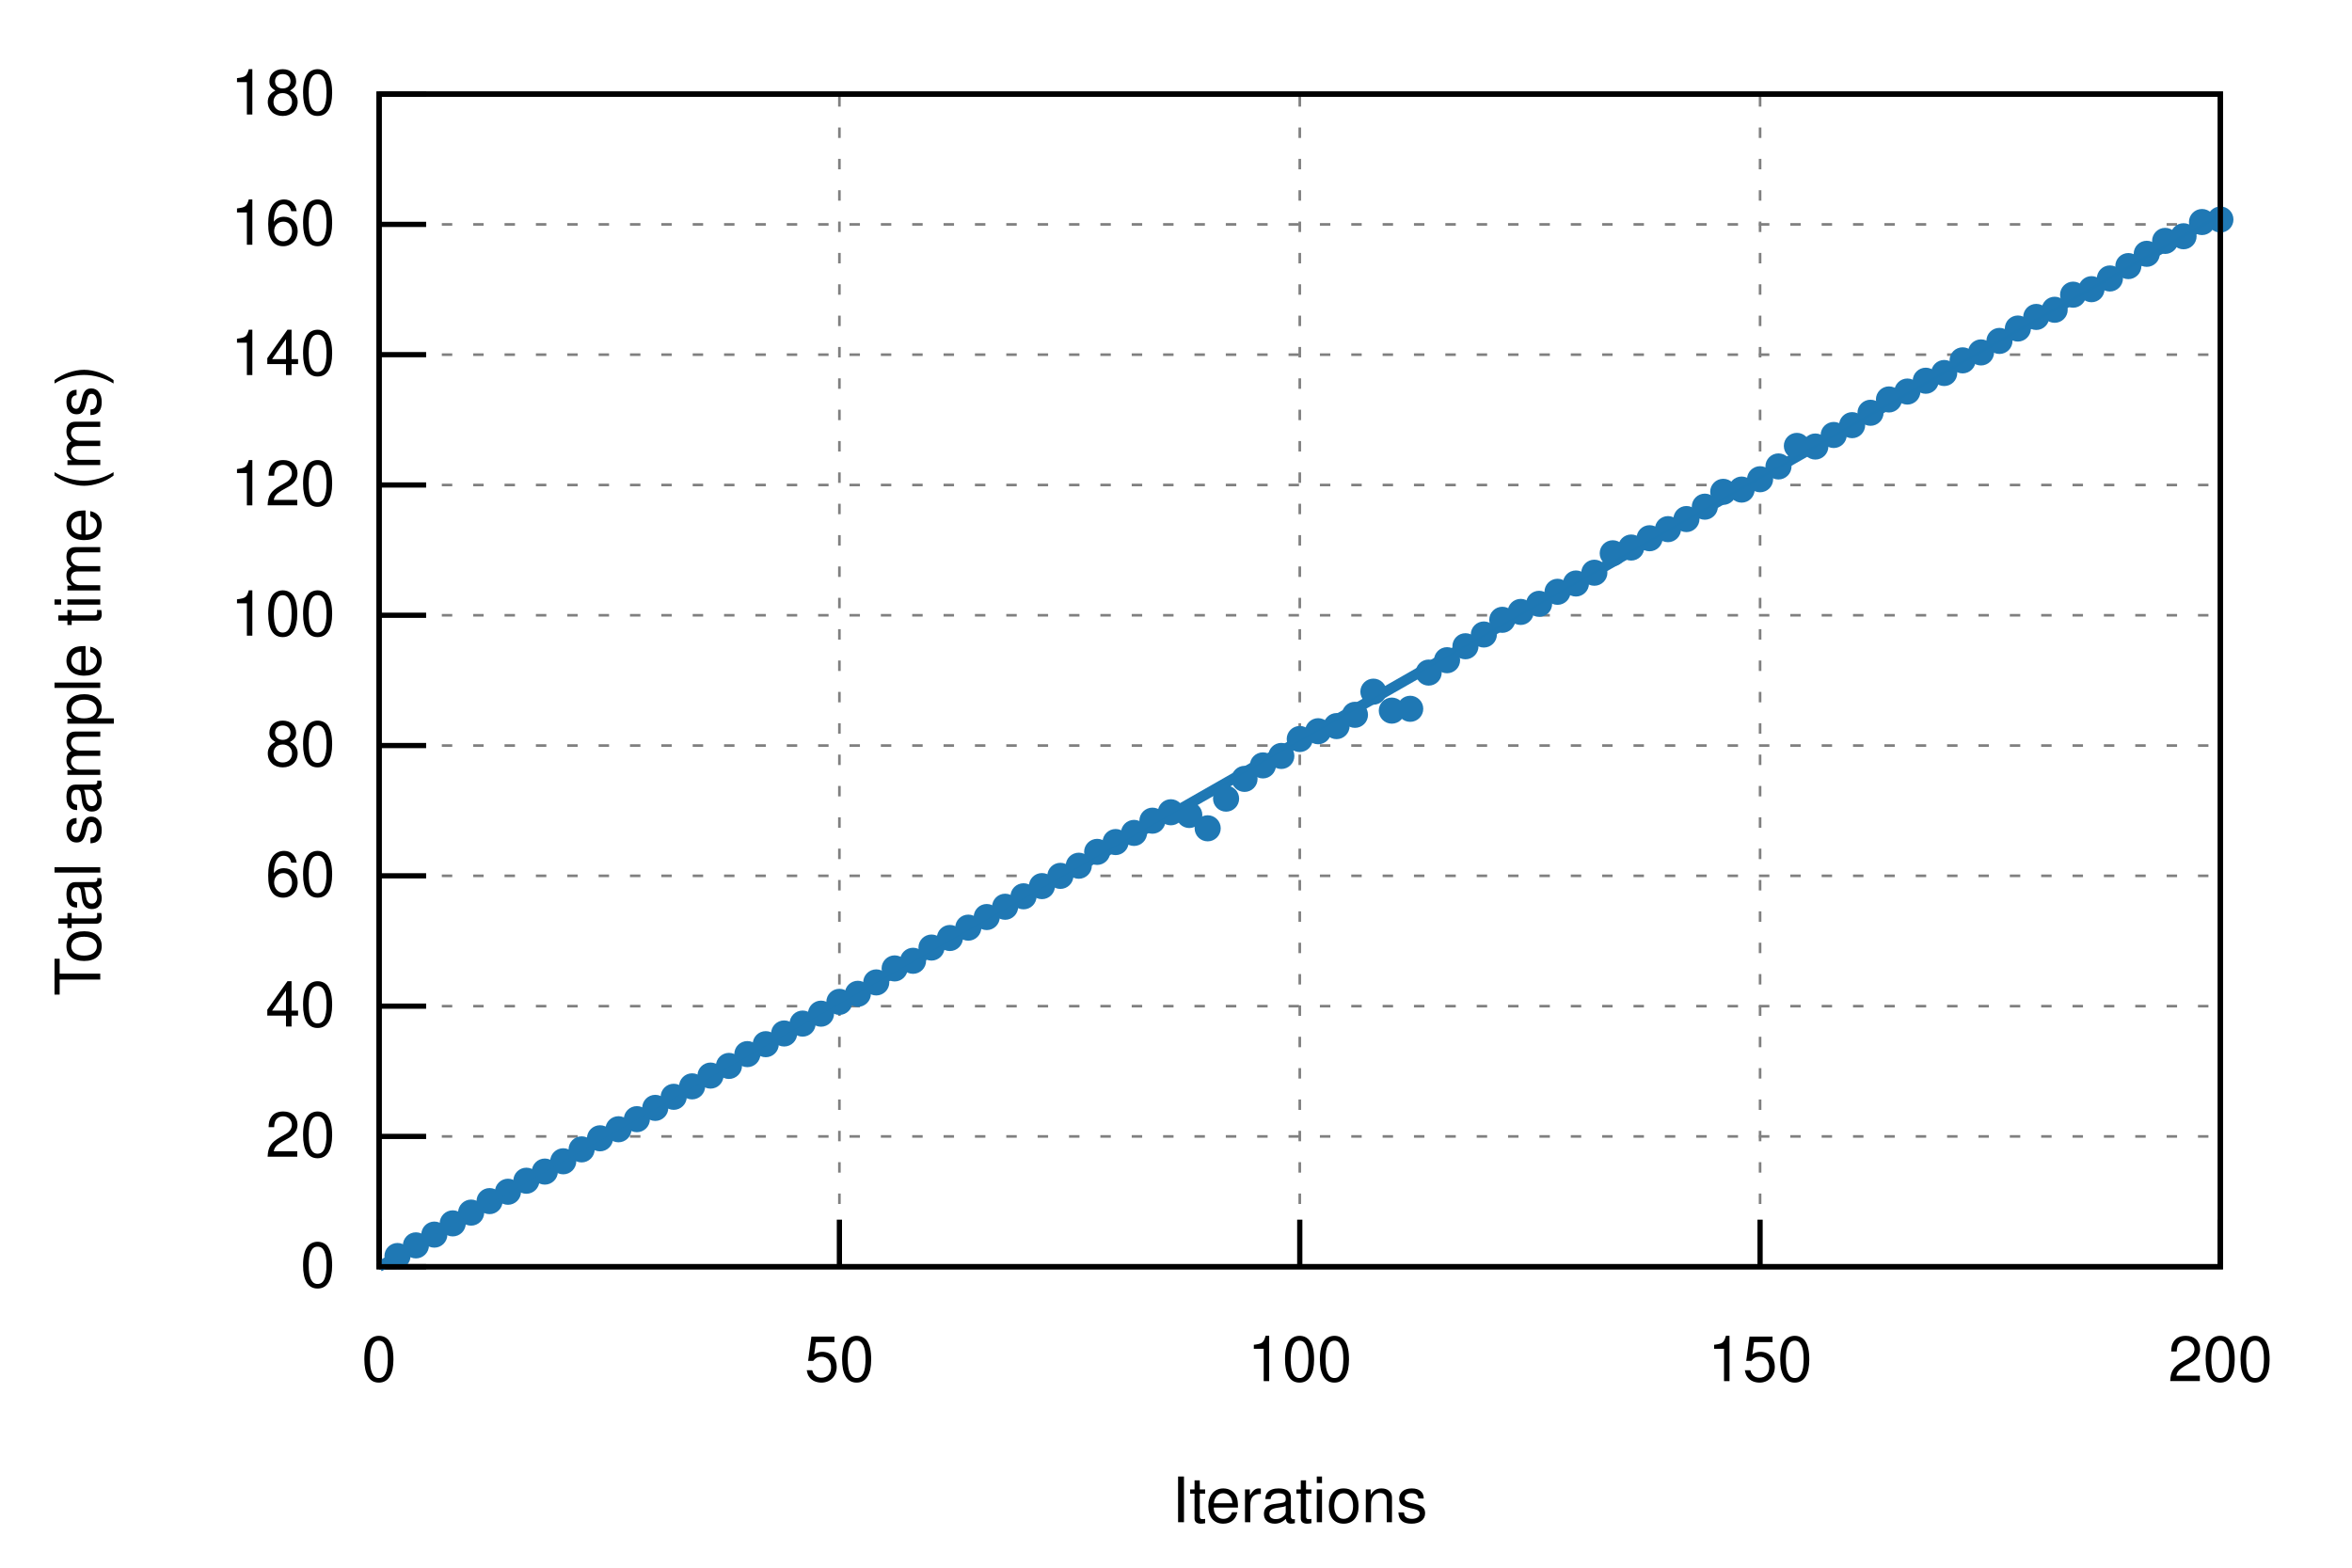
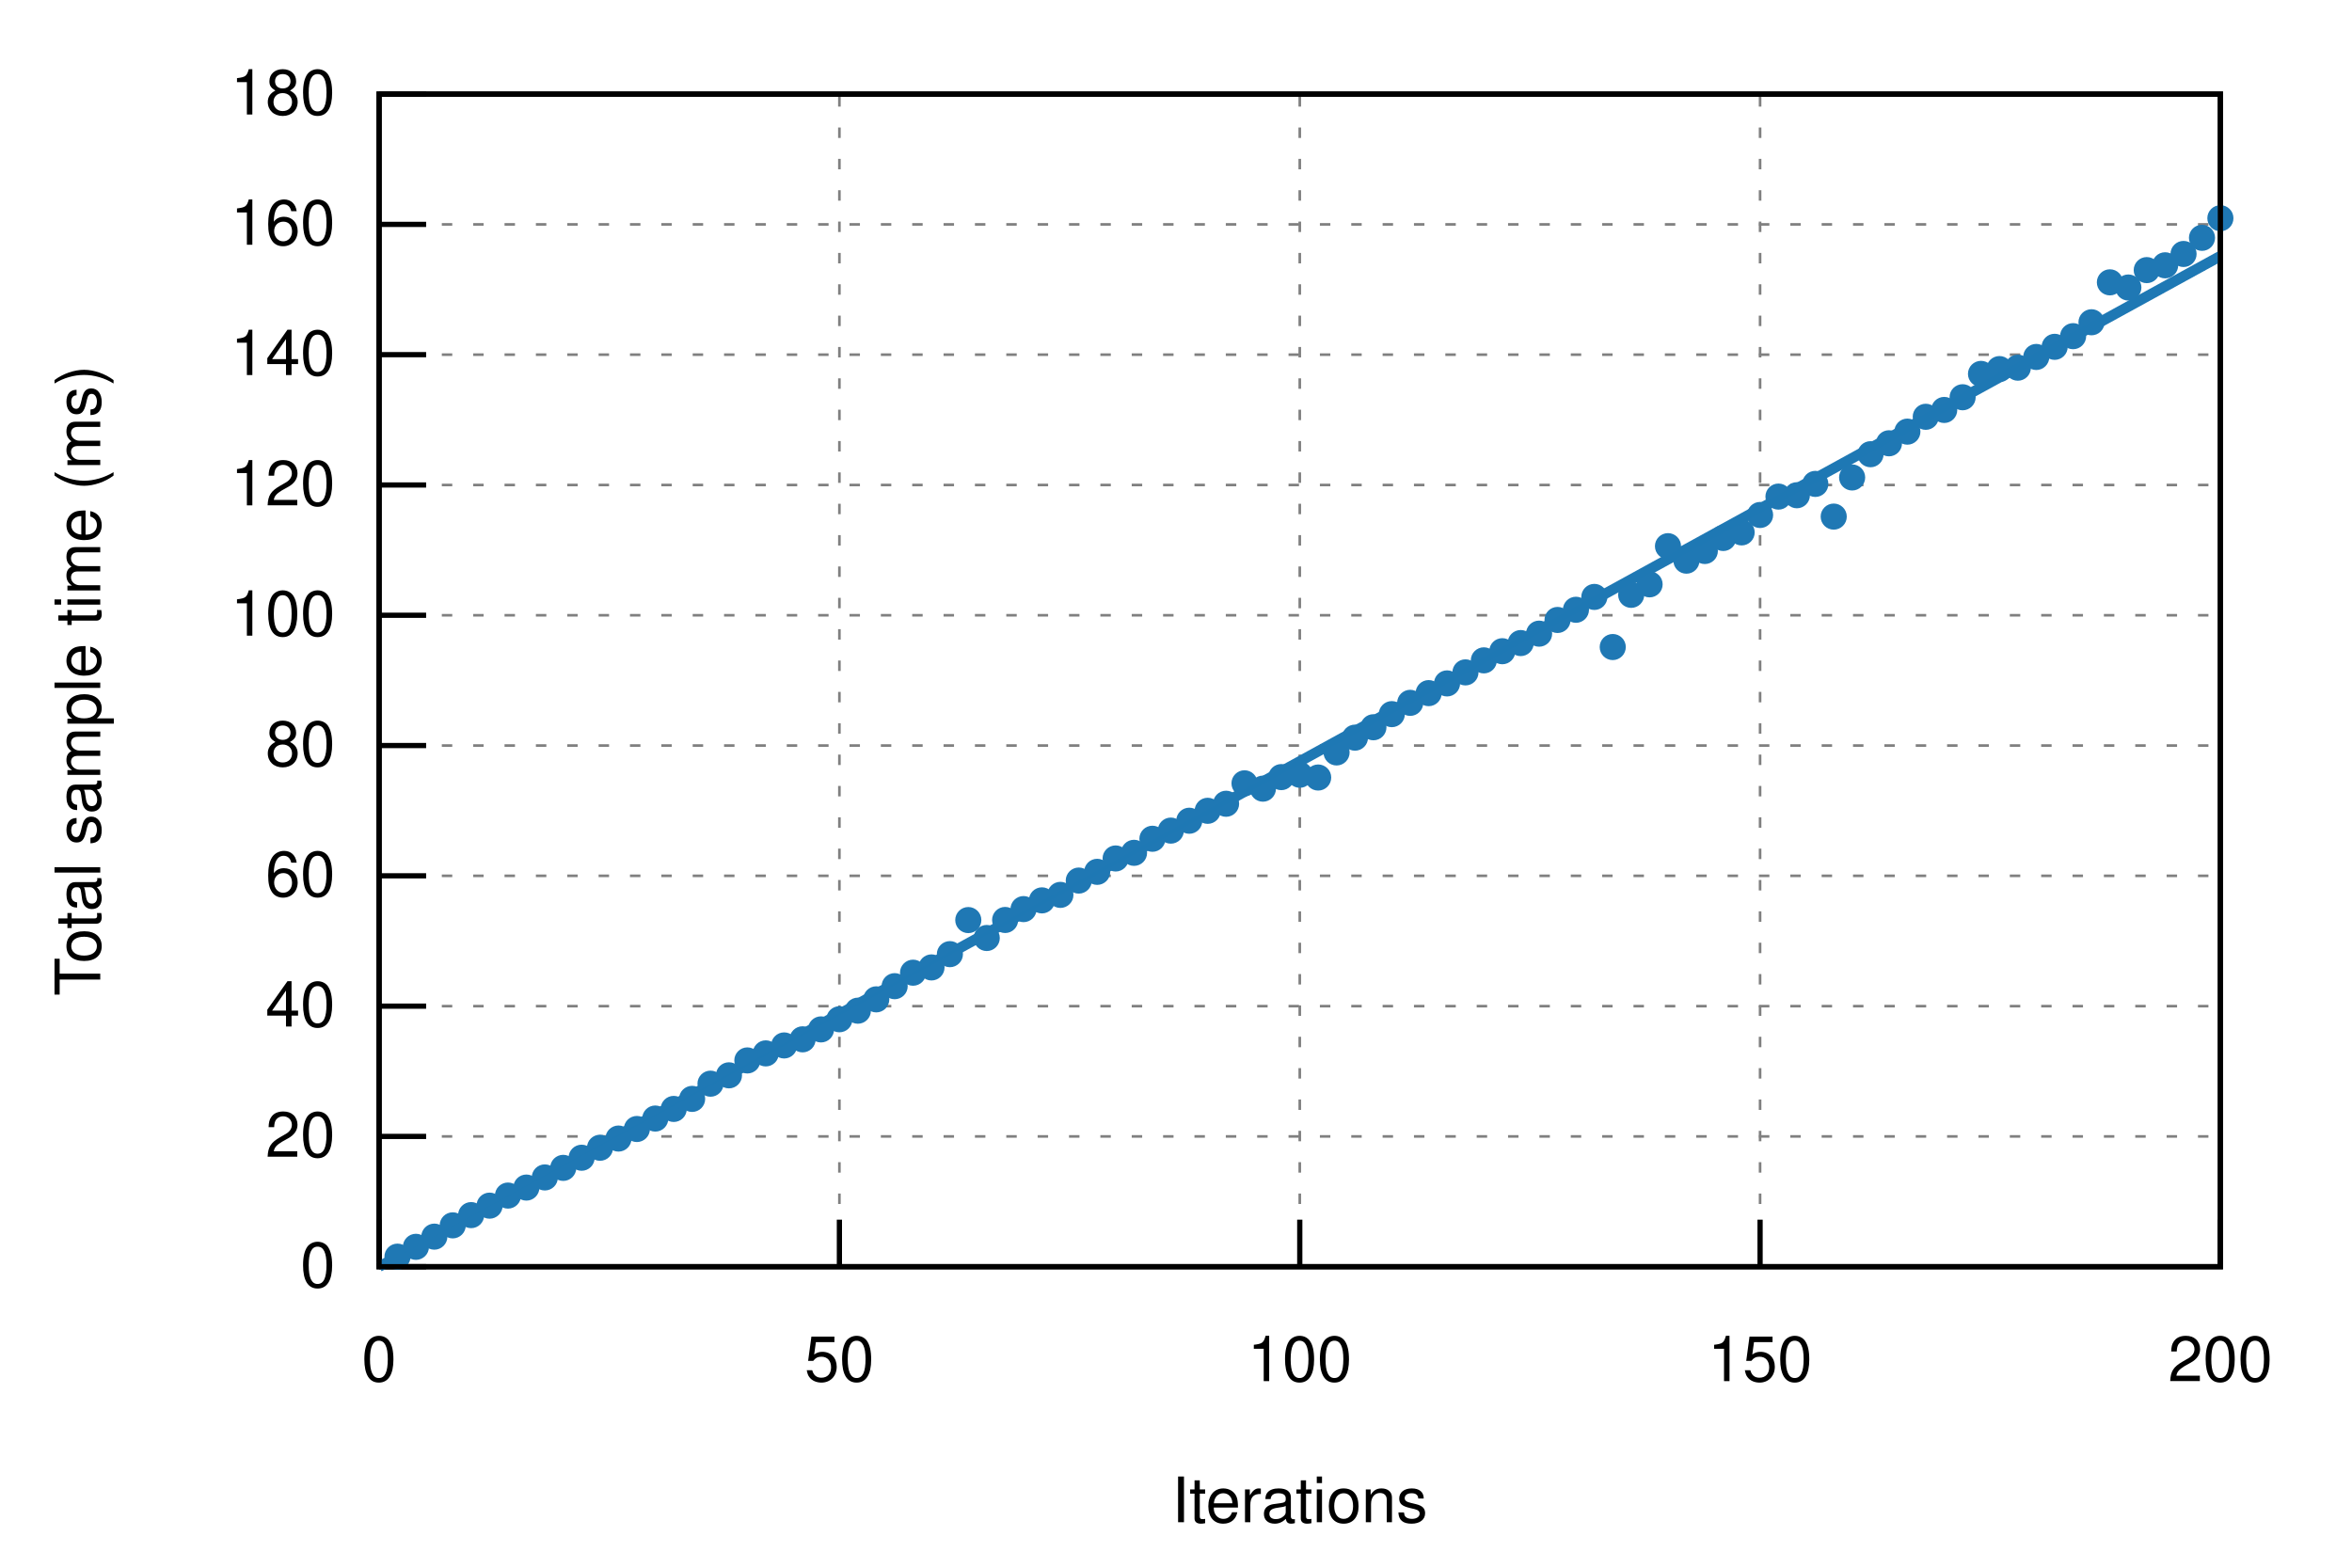
<svg xmlns="http://www.w3.org/2000/svg" xmlns:xlink="http://www.w3.org/1999/xlink" viewBox="0 0 450 300">
  <g id="gnuplot_canvas">
    <rect x="0" y="0" width="450" height="300" fill="none" />
    <defs>
      <circle id="gpDot" r="0.5" stroke-width="0.5" stroke="currentColor" />
      <path id="gpPt0" stroke-width="0.222" stroke="currentColor" d="M-1,0 h2 M0,-1 v2" />
      <path id="gpPt1" stroke-width="0.222" stroke="currentColor" d="M-1,-1 L1,1 M1,-1 L-1,1" />
      <path id="gpPt2" stroke-width="0.222" stroke="currentColor" d="M-1,0 L1,0 M0,-1 L0,1 M-1,-1 L1,1 M-1,1 L1,-1" />
      <rect id="gpPt3" stroke-width="0.222" stroke="currentColor" x="-1" y="-1" width="2" height="2" />
      <rect id="gpPt4" stroke-width="0.222" stroke="currentColor" fill="currentColor" x="-1" y="-1" width="2" height="2" />
      <circle id="gpPt5" stroke-width="0.222" stroke="currentColor" cx="0" cy="0" r="1" />
      <use xlink:href="#gpPt5" id="gpPt6" fill="currentColor" stroke="none" />
      <path id="gpPt7" stroke-width="0.222" stroke="currentColor" d="M0,-1.33 L-1.33,0.67 L1.33,0.67 z" />
      <use xlink:href="#gpPt7" id="gpPt8" fill="currentColor" stroke="none" />
      <use xlink:href="#gpPt7" id="gpPt9" stroke="currentColor" transform="rotate(180)" />
      <use xlink:href="#gpPt9" id="gpPt10" fill="currentColor" stroke="none" />
      <use xlink:href="#gpPt3" id="gpPt11" stroke="currentColor" transform="rotate(45)" />
      <use xlink:href="#gpPt11" id="gpPt12" fill="currentColor" stroke="none" />
      <path id="gpPt13" stroke-width="0.222" stroke="currentColor" d="M0,1.330 L1.265,0.411 L0.782,-1.067 L-0.782,-1.076 L-1.265,0.411 z" />
      <use xlink:href="#gpPt13" id="gpPt14" fill="currentColor" stroke="none" />
      <filter id="textbox" filterUnits="objectBoundingBox" x="0" y="0" height="1" width="1">
        <feFlood flood-color="white" flood-opacity="1" result="bgnd" />
        <feComposite in="SourceGraphic" in2="bgnd" operator="atop" />
      </filter>
      <filter id="greybox" filterUnits="objectBoundingBox" x="0" y="0" height="1" width="1">
        <feFlood flood-color="lightgrey" flood-opacity="1" result="grey" />
        <feComposite in="SourceGraphic" in2="grey" operator="atop" />
      </filter>
    </defs>
    <g fill="none" color="white" stroke="currentColor" stroke-width="1.00" stroke-linecap="butt" stroke-linejoin="miter">
</g>
    <g fill="none" color="black" stroke="currentColor" stroke-width="1.00" stroke-linecap="butt" stroke-linejoin="miter">
</g>
    <g fill="none" color="black" stroke="black" stroke-width="0.50" stroke-linecap="butt" stroke-linejoin="miter">
</g>
    <g fill="none" color="gray" stroke="currentColor" stroke-width="0.50" stroke-linecap="butt" stroke-linejoin="miter">
      <path stroke="gray" stroke-dasharray="2,4" class="gridline" d="M72.53,242.40 L424.82,242.40  " />
    </g>
    <g fill="none" color="gray" stroke="gray" stroke-width="1.00" stroke-linecap="butt" stroke-linejoin="miter">
</g>
    <g fill="none" color="black" stroke="currentColor" stroke-width="1.00" stroke-linecap="butt" stroke-linejoin="miter">
      <path stroke="black" d="M72.53,242.40 L81.53,242.40  " />
      <g transform="translate(64.14,246.30)" stroke="none" fill="black" font-family="Helvetica" font-size="12.00" text-anchor="end">
        <text>
          <tspan font-family="Helvetica"> 0</tspan>
        </text>
      </g>
    </g>
    <g fill="none" color="black" stroke="currentColor" stroke-width="1.00" stroke-linecap="butt" stroke-linejoin="miter">
</g>
    <g fill="none" color="black" stroke="black" stroke-width="0.50" stroke-linecap="butt" stroke-linejoin="miter">
</g>
    <g fill="none" color="gray" stroke="currentColor" stroke-width="0.50" stroke-linecap="butt" stroke-linejoin="miter">
      <path stroke="gray" stroke-dasharray="2,4" class="gridline" d="M72.53,217.47 L424.82,217.47  " />
    </g>
    <g fill="none" color="gray" stroke="gray" stroke-width="1.00" stroke-linecap="butt" stroke-linejoin="miter">
</g>
    <g fill="none" color="black" stroke="currentColor" stroke-width="1.00" stroke-linecap="butt" stroke-linejoin="miter">
      <path stroke="black" d="M72.53,217.47 L81.53,217.47  " />
      <g transform="translate(64.14,221.37)" stroke="none" fill="black" font-family="Helvetica" font-size="12.00" text-anchor="end">
        <text>
          <tspan font-family="Helvetica"> 20</tspan>
        </text>
      </g>
    </g>
    <g fill="none" color="black" stroke="currentColor" stroke-width="1.00" stroke-linecap="butt" stroke-linejoin="miter">
</g>
    <g fill="none" color="black" stroke="black" stroke-width="0.50" stroke-linecap="butt" stroke-linejoin="miter">
</g>
    <g fill="none" color="gray" stroke="currentColor" stroke-width="0.50" stroke-linecap="butt" stroke-linejoin="miter">
      <path stroke="gray" stroke-dasharray="2,4" class="gridline" d="M72.53,192.54 L424.82,192.54  " />
    </g>
    <g fill="none" color="gray" stroke="gray" stroke-width="1.00" stroke-linecap="butt" stroke-linejoin="miter">
</g>
    <g fill="none" color="black" stroke="currentColor" stroke-width="1.00" stroke-linecap="butt" stroke-linejoin="miter">
      <path stroke="black" d="M72.53,192.54 L81.53,192.54  " />
      <g transform="translate(64.14,196.44)" stroke="none" fill="black" font-family="Helvetica" font-size="12.00" text-anchor="end">
        <text>
          <tspan font-family="Helvetica"> 40</tspan>
        </text>
      </g>
    </g>
    <g fill="none" color="black" stroke="currentColor" stroke-width="1.00" stroke-linecap="butt" stroke-linejoin="miter">
</g>
    <g fill="none" color="black" stroke="black" stroke-width="0.50" stroke-linecap="butt" stroke-linejoin="miter">
</g>
    <g fill="none" color="gray" stroke="currentColor" stroke-width="0.50" stroke-linecap="butt" stroke-linejoin="miter">
      <path stroke="gray" stroke-dasharray="2,4" class="gridline" d="M72.53,167.60 L424.82,167.60  " />
    </g>
    <g fill="none" color="gray" stroke="gray" stroke-width="1.00" stroke-linecap="butt" stroke-linejoin="miter">
</g>
    <g fill="none" color="black" stroke="currentColor" stroke-width="1.00" stroke-linecap="butt" stroke-linejoin="miter">
      <path stroke="black" d="M72.53,167.60 L81.53,167.60  " />
      <g transform="translate(64.14,171.50)" stroke="none" fill="black" font-family="Helvetica" font-size="12.00" text-anchor="end">
        <text>
          <tspan font-family="Helvetica"> 60</tspan>
        </text>
      </g>
    </g>
    <g fill="none" color="black" stroke="currentColor" stroke-width="1.00" stroke-linecap="butt" stroke-linejoin="miter">
</g>
    <g fill="none" color="black" stroke="black" stroke-width="0.50" stroke-linecap="butt" stroke-linejoin="miter">
</g>
    <g fill="none" color="gray" stroke="currentColor" stroke-width="0.50" stroke-linecap="butt" stroke-linejoin="miter">
      <path stroke="gray" stroke-dasharray="2,4" class="gridline" d="M72.53,142.67 L424.82,142.67  " />
    </g>
    <g fill="none" color="gray" stroke="gray" stroke-width="1.00" stroke-linecap="butt" stroke-linejoin="miter">
</g>
    <g fill="none" color="black" stroke="currentColor" stroke-width="1.00" stroke-linecap="butt" stroke-linejoin="miter">
      <path stroke="black" d="M72.53,142.67 L81.53,142.67  " />
      <g transform="translate(64.14,146.57)" stroke="none" fill="black" font-family="Helvetica" font-size="12.00" text-anchor="end">
        <text>
          <tspan font-family="Helvetica"> 80</tspan>
        </text>
      </g>
    </g>
    <g fill="none" color="black" stroke="currentColor" stroke-width="1.00" stroke-linecap="butt" stroke-linejoin="miter">
</g>
    <g fill="none" color="black" stroke="black" stroke-width="0.50" stroke-linecap="butt" stroke-linejoin="miter">
</g>
    <g fill="none" color="gray" stroke="currentColor" stroke-width="0.50" stroke-linecap="butt" stroke-linejoin="miter">
      <path stroke="gray" stroke-dasharray="2,4" class="gridline" d="M72.53,117.74 L424.82,117.74  " />
    </g>
    <g fill="none" color="gray" stroke="gray" stroke-width="1.00" stroke-linecap="butt" stroke-linejoin="miter">
</g>
    <g fill="none" color="black" stroke="currentColor" stroke-width="1.00" stroke-linecap="butt" stroke-linejoin="miter">
      <path stroke="black" d="M72.53,117.74 L81.53,117.74  " />
      <g transform="translate(64.14,121.64)" stroke="none" fill="black" font-family="Helvetica" font-size="12.00" text-anchor="end">
        <text>
          <tspan font-family="Helvetica"> 100</tspan>
        </text>
      </g>
    </g>
    <g fill="none" color="black" stroke="currentColor" stroke-width="1.00" stroke-linecap="butt" stroke-linejoin="miter">
</g>
    <g fill="none" color="black" stroke="black" stroke-width="0.50" stroke-linecap="butt" stroke-linejoin="miter">
</g>
    <g fill="none" color="gray" stroke="currentColor" stroke-width="0.50" stroke-linecap="butt" stroke-linejoin="miter">
      <path stroke="gray" stroke-dasharray="2,4" class="gridline" d="M72.53,92.81 L424.82,92.81  " />
    </g>
    <g fill="none" color="gray" stroke="gray" stroke-width="1.00" stroke-linecap="butt" stroke-linejoin="miter">
</g>
    <g fill="none" color="black" stroke="currentColor" stroke-width="1.00" stroke-linecap="butt" stroke-linejoin="miter">
      <path stroke="black" d="M72.53,92.81 L81.53,92.81  " />
      <g transform="translate(64.14,96.71)" stroke="none" fill="black" font-family="Helvetica" font-size="12.00" text-anchor="end">
        <text>
          <tspan font-family="Helvetica"> 120</tspan>
        </text>
      </g>
    </g>
    <g fill="none" color="black" stroke="currentColor" stroke-width="1.00" stroke-linecap="butt" stroke-linejoin="miter">
</g>
    <g fill="none" color="black" stroke="black" stroke-width="0.50" stroke-linecap="butt" stroke-linejoin="miter">
</g>
    <g fill="none" color="gray" stroke="currentColor" stroke-width="0.50" stroke-linecap="butt" stroke-linejoin="miter">
      <path stroke="gray" stroke-dasharray="2,4" class="gridline" d="M72.53,67.87 L424.82,67.87  " />
    </g>
    <g fill="none" color="gray" stroke="gray" stroke-width="1.00" stroke-linecap="butt" stroke-linejoin="miter">
</g>
    <g fill="none" color="black" stroke="currentColor" stroke-width="1.00" stroke-linecap="butt" stroke-linejoin="miter">
      <path stroke="black" d="M72.53,67.87 L81.53,67.87  " />
      <g transform="translate(64.14,71.77)" stroke="none" fill="black" font-family="Helvetica" font-size="12.00" text-anchor="end">
        <text>
          <tspan font-family="Helvetica"> 140</tspan>
        </text>
      </g>
    </g>
    <g fill="none" color="black" stroke="currentColor" stroke-width="1.00" stroke-linecap="butt" stroke-linejoin="miter">
</g>
    <g fill="none" color="black" stroke="black" stroke-width="0.50" stroke-linecap="butt" stroke-linejoin="miter">
</g>
    <g fill="none" color="gray" stroke="currentColor" stroke-width="0.50" stroke-linecap="butt" stroke-linejoin="miter">
      <path stroke="gray" stroke-dasharray="2,4" class="gridline" d="M72.53,42.94 L424.82,42.94  " />
    </g>
    <g fill="none" color="gray" stroke="gray" stroke-width="1.00" stroke-linecap="butt" stroke-linejoin="miter">
</g>
    <g fill="none" color="black" stroke="currentColor" stroke-width="1.00" stroke-linecap="butt" stroke-linejoin="miter">
      <path stroke="black" d="M72.53,42.94 L81.53,42.94  " />
      <g transform="translate(64.14,46.84)" stroke="none" fill="black" font-family="Helvetica" font-size="12.00" text-anchor="end">
        <text>
          <tspan font-family="Helvetica"> 160</tspan>
        </text>
      </g>
    </g>
    <g fill="none" color="black" stroke="currentColor" stroke-width="1.00" stroke-linecap="butt" stroke-linejoin="miter">
</g>
    <g fill="none" color="black" stroke="black" stroke-width="0.50" stroke-linecap="butt" stroke-linejoin="miter">
</g>
    <g fill="none" color="gray" stroke="currentColor" stroke-width="0.50" stroke-linecap="butt" stroke-linejoin="miter">
      <path stroke="gray" stroke-dasharray="2,4" class="gridline" d="M72.53,18.01 L424.82,18.01  " />
    </g>
    <g fill="none" color="gray" stroke="gray" stroke-width="1.00" stroke-linecap="butt" stroke-linejoin="miter">
</g>
    <g fill="none" color="black" stroke="currentColor" stroke-width="1.00" stroke-linecap="butt" stroke-linejoin="miter">
      <path stroke="black" d="M72.53,18.01 L81.53,18.01  " />
      <g transform="translate(64.14,21.91)" stroke="none" fill="black" font-family="Helvetica" font-size="12.00" text-anchor="end">
        <text>
          <tspan font-family="Helvetica"> 180</tspan>
        </text>
      </g>
    </g>
    <g fill="none" color="black" stroke="currentColor" stroke-width="1.00" stroke-linecap="butt" stroke-linejoin="miter">
</g>
    <g fill="none" color="black" stroke="black" stroke-width="0.50" stroke-linecap="butt" stroke-linejoin="miter">
</g>
    <g fill="none" color="gray" stroke="currentColor" stroke-width="0.50" stroke-linecap="butt" stroke-linejoin="miter">
      <path stroke="gray" stroke-dasharray="2,4" class="gridline" d="M72.53,242.40 L72.53,18.01  " />
    </g>
    <g fill="none" color="gray" stroke="gray" stroke-width="1.00" stroke-linecap="butt" stroke-linejoin="miter">
</g>
    <g fill="none" color="black" stroke="currentColor" stroke-width="1.00" stroke-linecap="butt" stroke-linejoin="miter">
      <path stroke="black" d="M72.53,242.40 L72.53,233.40  " />
      <g transform="translate(72.53,264.30)" stroke="none" fill="black" font-family="Helvetica" font-size="12.00" text-anchor="middle">
        <text>
          <tspan font-family="Helvetica"> 0</tspan>
        </text>
      </g>
    </g>
    <g fill="none" color="black" stroke="currentColor" stroke-width="1.00" stroke-linecap="butt" stroke-linejoin="miter">
</g>
    <g fill="none" color="black" stroke="black" stroke-width="0.50" stroke-linecap="butt" stroke-linejoin="miter">
</g>
    <g fill="none" color="gray" stroke="currentColor" stroke-width="0.50" stroke-linecap="butt" stroke-linejoin="miter">
      <path stroke="gray" stroke-dasharray="2,4" class="gridline" d="M160.60,242.40 L160.60,18.01  " />
    </g>
    <g fill="none" color="gray" stroke="gray" stroke-width="1.00" stroke-linecap="butt" stroke-linejoin="miter">
</g>
    <g fill="none" color="black" stroke="currentColor" stroke-width="1.00" stroke-linecap="butt" stroke-linejoin="miter">
      <path stroke="black" d="M160.60,242.40 L160.60,233.40  " />
      <g transform="translate(160.60,264.30)" stroke="none" fill="black" font-family="Helvetica" font-size="12.00" text-anchor="middle">
        <text>
          <tspan font-family="Helvetica"> 50</tspan>
        </text>
      </g>
    </g>
    <g fill="none" color="black" stroke="currentColor" stroke-width="1.00" stroke-linecap="butt" stroke-linejoin="miter">
</g>
    <g fill="none" color="black" stroke="black" stroke-width="0.50" stroke-linecap="butt" stroke-linejoin="miter">
</g>
    <g fill="none" color="gray" stroke="currentColor" stroke-width="0.50" stroke-linecap="butt" stroke-linejoin="miter">
      <path stroke="gray" stroke-dasharray="2,4" class="gridline" d="M248.68,242.40 L248.68,18.01  " />
    </g>
    <g fill="none" color="gray" stroke="gray" stroke-width="1.00" stroke-linecap="butt" stroke-linejoin="miter">
</g>
    <g fill="none" color="black" stroke="currentColor" stroke-width="1.00" stroke-linecap="butt" stroke-linejoin="miter">
      <path stroke="black" d="M248.68,242.40 L248.68,233.40  " />
      <g transform="translate(248.68,264.30)" stroke="none" fill="black" font-family="Helvetica" font-size="12.00" text-anchor="middle">
        <text>
          <tspan font-family="Helvetica"> 100</tspan>
        </text>
      </g>
    </g>
    <g fill="none" color="black" stroke="currentColor" stroke-width="1.00" stroke-linecap="butt" stroke-linejoin="miter">
</g>
    <g fill="none" color="black" stroke="black" stroke-width="0.50" stroke-linecap="butt" stroke-linejoin="miter">
</g>
    <g fill="none" color="gray" stroke="currentColor" stroke-width="0.50" stroke-linecap="butt" stroke-linejoin="miter">
      <path stroke="gray" stroke-dasharray="2,4" class="gridline" d="M336.75,242.40 L336.75,18.01  " />
    </g>
    <g fill="none" color="gray" stroke="gray" stroke-width="1.00" stroke-linecap="butt" stroke-linejoin="miter">
</g>
    <g fill="none" color="black" stroke="currentColor" stroke-width="1.00" stroke-linecap="butt" stroke-linejoin="miter">
      <path stroke="black" d="M336.75,242.40 L336.75,233.40  " />
      <g transform="translate(336.75,264.30)" stroke="none" fill="black" font-family="Helvetica" font-size="12.00" text-anchor="middle">
        <text>
          <tspan font-family="Helvetica"> 150</tspan>
        </text>
      </g>
    </g>
    <g fill="none" color="black" stroke="currentColor" stroke-width="1.00" stroke-linecap="butt" stroke-linejoin="miter">
</g>
    <g fill="none" color="black" stroke="black" stroke-width="0.50" stroke-linecap="butt" stroke-linejoin="miter">
</g>
    <g fill="none" color="gray" stroke="currentColor" stroke-width="0.50" stroke-linecap="butt" stroke-linejoin="miter">
      <path stroke="gray" stroke-dasharray="2,4" class="gridline" d="M424.82,242.40 L424.82,18.01  " />
    </g>
    <g fill="none" color="gray" stroke="gray" stroke-width="1.00" stroke-linecap="butt" stroke-linejoin="miter">
</g>
    <g fill="none" color="black" stroke="currentColor" stroke-width="1.00" stroke-linecap="butt" stroke-linejoin="miter">
      <path stroke="black" d="M424.82,242.40 L424.82,233.40  " />
      <g transform="translate(424.82,264.30)" stroke="none" fill="black" font-family="Helvetica" font-size="12.00" text-anchor="middle">
        <text>
          <tspan font-family="Helvetica"> 200</tspan>
        </text>
      </g>
    </g>
    <g fill="none" color="black" stroke="currentColor" stroke-width="1.00" stroke-linecap="butt" stroke-linejoin="miter">
</g>
    <g fill="none" color="black" stroke="currentColor" stroke-width="1.00" stroke-linecap="butt" stroke-linejoin="miter">
      <path stroke="black" d="M72.53,18.01 L72.53,242.40 L424.82,242.40 L424.82,18.01 L72.53,18.01 Z  " />
    </g>
    <g fill="none" color="black" stroke="currentColor" stroke-width="1.00" stroke-linecap="butt" stroke-linejoin="miter">
</g>
    <g id="gnuplot_plot_1">
      <g fill="none" color="black" stroke="currentColor" stroke-width="1.00" stroke-linecap="butt" stroke-linejoin="miter">
-         <use xlink:href="#gpPt6" transform="translate(76.05,240.36) scale(2.25)" color="rgb( 31, 120, 180)" />
-         <use xlink:href="#gpPt6" transform="translate(79.58,238.32) scale(2.25)" color="rgb( 31, 120, 180)" />
-         <use xlink:href="#gpPt6" transform="translate(83.10,236.26) scale(2.25)" color="rgb( 31, 120, 180)" />
-         <use xlink:href="#gpPt6" transform="translate(86.62,234.11) scale(2.25)" color="rgb( 31, 120, 180)" />
-         <use xlink:href="#gpPt6" transform="translate(90.14,232.05) scale(2.25)" color="rgb( 31, 120, 180)" />
-         <use xlink:href="#gpPt6" transform="translate(93.67,229.85) scale(2.25)" color="rgb( 31, 120, 180)" />
-         <use xlink:href="#gpPt6" transform="translate(97.19,228.06) scale(2.25)" color="rgb( 31, 120, 180)" />
-         <use xlink:href="#gpPt6" transform="translate(100.71,225.95) scale(2.25)" color="rgb( 31, 120, 180)" />
-         <use xlink:href="#gpPt6" transform="translate(104.24,224.20) scale(2.25)" color="rgb( 31, 120, 180)" />
-         <use xlink:href="#gpPt6" transform="translate(107.76,222.23) scale(2.25)" color="rgb( 31, 120, 180)" />
-         <use xlink:href="#gpPt6" transform="translate(111.28,219.95) scale(2.25)" color="rgb( 31, 120, 180)" />
-         <use xlink:href="#gpPt6" transform="translate(114.80,217.83) scale(2.25)" color="rgb( 31, 120, 180)" />
-         <use xlink:href="#gpPt6" transform="translate(118.33,216.10) scale(2.25)" color="rgb( 31, 120, 180)" />
-         <use xlink:href="#gpPt6" transform="translate(121.85,214.17) scale(2.25)" color="rgb( 31, 120, 180)" />
-         <use xlink:href="#gpPt6" transform="translate(125.37,212.01) scale(2.25)" color="rgb( 31, 120, 180)" />
-         <use xlink:href="#gpPt6" transform="translate(128.90,209.89) scale(2.25)" color="rgb( 31, 120, 180)" />
-         <use xlink:href="#gpPt6" transform="translate(132.42,207.89) scale(2.25)" color="rgb( 31, 120, 180)" />
-         <use xlink:href="#gpPt6" transform="translate(135.94,205.83) scale(2.25)" color="rgb( 31, 120, 180)" />
-         <use xlink:href="#gpPt6" transform="translate(139.47,203.98) scale(2.25)" color="rgb( 31, 120, 180)" />
-         <use xlink:href="#gpPt6" transform="translate(142.99,201.72) scale(2.25)" color="rgb( 31, 120, 180)" />
-         <use xlink:href="#gpPt6" transform="translate(146.51,199.82) scale(2.25)" color="rgb( 31, 120, 180)" />
-         <use xlink:href="#gpPt6" transform="translate(150.03,197.77) scale(2.25)" color="rgb( 31, 120, 180)" />
-         <use xlink:href="#gpPt6" transform="translate(153.56,195.88) scale(2.25)" color="rgb( 31, 120, 180)" />
-         <use xlink:href="#gpPt6" transform="translate(157.08,193.98) scale(2.25)" color="rgb( 31, 120, 180)" />
-         <use xlink:href="#gpPt6" transform="translate(160.60,191.72) scale(2.25)" color="rgb( 31, 120, 180)" />
-         <use xlink:href="#gpPt6" transform="translate(164.13,190.18) scale(2.25)" color="rgb( 31, 120, 180)" />
-         <use xlink:href="#gpPt6" transform="translate(167.65,188.00) scale(2.25)" color="rgb( 31, 120, 180)" />
-         <use xlink:href="#gpPt6" transform="translate(171.17,185.32) scale(2.25)" color="rgb( 31, 120, 180)" />
-         <use xlink:href="#gpPt6" transform="translate(174.69,183.86) scale(2.25)" color="rgb( 31, 120, 180)" />
-         <use xlink:href="#gpPt6" transform="translate(178.22,181.33) scale(2.25)" color="rgb( 31, 120, 180)" />
-         <use xlink:href="#gpPt6" transform="translate(181.74,179.50) scale(2.25)" color="rgb( 31, 120, 180)" />
-         <use xlink:href="#gpPt6" transform="translate(185.26,177.52) scale(2.25)" color="rgb( 31, 120, 180)" />
-         <use xlink:href="#gpPt6" transform="translate(188.79,175.49) scale(2.25)" color="rgb( 31, 120, 180)" />
-         <use xlink:href="#gpPt6" transform="translate(192.31,173.52) scale(2.25)" color="rgb( 31, 120, 180)" />
-         <use xlink:href="#gpPt6" transform="translate(195.83,171.52) scale(2.25)" color="rgb( 31, 120, 180)" />
-         <use xlink:href="#gpPt6" transform="translate(199.35,169.57) scale(2.25)" color="rgb( 31, 120, 180)" />
-         <use xlink:href="#gpPt6" transform="translate(202.88,167.61) scale(2.25)" color="rgb( 31, 120, 180)" />
-         <use xlink:href="#gpPt6" transform="translate(206.40,165.67) scale(2.25)" color="rgb( 31, 120, 180)" />
-         <use xlink:href="#gpPt6" transform="translate(209.92,163.02) scale(2.25)" color="rgb( 31, 120, 180)" />
-         <use xlink:href="#gpPt6" transform="translate(213.45,161.14) scale(2.25)" color="rgb( 31, 120, 180)" />
-         <use xlink:href="#gpPt6" transform="translate(216.97,159.39) scale(2.25)" color="rgb( 31, 120, 180)" />
-         <use xlink:href="#gpPt6" transform="translate(220.49,157.05) scale(2.25)" color="rgb( 31, 120, 180)" />
-         <use xlink:href="#gpPt6" transform="translate(224.01,155.44) scale(2.25)" color="rgb( 31, 120, 180)" />
-         <use xlink:href="#gpPt6" transform="translate(227.54,155.96) scale(2.25)" color="rgb( 31, 120, 180)" />
-         <use xlink:href="#gpPt6" transform="translate(231.06,158.51) scale(2.25)" color="rgb( 31, 120, 180)" />
-         <use xlink:href="#gpPt6" transform="translate(234.58,152.83) scale(2.25)" color="rgb( 31, 120, 180)" />
-         <use xlink:href="#gpPt6" transform="translate(238.11,149.05) scale(2.25)" color="rgb( 31, 120, 180)" />
-         <use xlink:href="#gpPt6" transform="translate(241.63,146.47) scale(2.25)" color="rgb( 31, 120, 180)" />
-         <use xlink:href="#gpPt6" transform="translate(245.15,144.66) scale(2.25)" color="rgb( 31, 120, 180)" />
-         <use xlink:href="#gpPt6" transform="translate(248.68,141.42) scale(2.25)" color="rgb( 31, 120, 180)" />
-         <use xlink:href="#gpPt6" transform="translate(252.20,139.93) scale(2.25)" color="rgb( 31, 120, 180)" />
-         <use xlink:href="#gpPt6" transform="translate(255.72,138.95) scale(2.25)" color="rgb( 31, 120, 180)" />
-         <use xlink:href="#gpPt6" transform="translate(259.24,136.79) scale(2.25)" color="rgb( 31, 120, 180)" />
-         <use xlink:href="#gpPt6" transform="translate(262.77,132.36) scale(2.25)" color="rgb( 31, 120, 180)" />
-         <use xlink:href="#gpPt6" transform="translate(266.29,135.99) scale(2.25)" color="rgb( 31, 120, 180)" />
-         <use xlink:href="#gpPt6" transform="translate(269.81,135.64) scale(2.25)" color="rgb( 31, 120, 180)" />
-         <use xlink:href="#gpPt6" transform="translate(273.34,128.71) scale(2.25)" color="rgb( 31, 120, 180)" />
-         <use xlink:href="#gpPt6" transform="translate(276.86,126.34) scale(2.25)" color="rgb( 31, 120, 180)" />
-         <use xlink:href="#gpPt6" transform="translate(280.38,123.67) scale(2.25)" color="rgb( 31, 120, 180)" />
-         <use xlink:href="#gpPt6" transform="translate(283.90,121.42) scale(2.25)" color="rgb( 31, 120, 180)" />
-         <use xlink:href="#gpPt6" transform="translate(287.43,118.61) scale(2.25)" color="rgb( 31, 120, 180)" />
-         <use xlink:href="#gpPt6" transform="translate(290.95,117.10) scale(2.25)" color="rgb( 31, 120, 180)" />
-         <use xlink:href="#gpPt6" transform="translate(294.47,115.55) scale(2.25)" color="rgb( 31, 120, 180)" />
-         <use xlink:href="#gpPt6" transform="translate(298.00,113.25) scale(2.25)" color="rgb( 31, 120, 180)" />
-         <use xlink:href="#gpPt6" transform="translate(301.52,111.66) scale(2.25)" color="rgb( 31, 120, 180)" />
-         <use xlink:href="#gpPt6" transform="translate(305.04,109.60) scale(2.25)" color="rgb( 31, 120, 180)" />
-         <use xlink:href="#gpPt6" transform="translate(308.56,105.88) scale(2.25)" color="rgb( 31, 120, 180)" />
-         <use xlink:href="#gpPt6" transform="translate(312.09,104.78) scale(2.25)" color="rgb( 31, 120, 180)" />
-         <use xlink:href="#gpPt6" transform="translate(315.61,103.00) scale(2.25)" color="rgb( 31, 120, 180)" />
-         <use xlink:href="#gpPt6" transform="translate(319.13,101.26) scale(2.25)" color="rgb( 31, 120, 180)" />
-         <use xlink:href="#gpPt6" transform="translate(322.66,99.33) scale(2.25)" color="rgb( 31, 120, 180)" />
-         <use xlink:href="#gpPt6" transform="translate(326.18,96.96) scale(2.25)" color="rgb( 31, 120, 180)" />
-         <use xlink:href="#gpPt6" transform="translate(329.70,94.12) scale(2.25)" color="rgb( 31, 120, 180)" />
-         <use xlink:href="#gpPt6" transform="translate(333.22,93.69) scale(2.25)" color="rgb( 31, 120, 180)" />
-         <use xlink:href="#gpPt6" transform="translate(336.75,91.71) scale(2.25)" color="rgb( 31, 120, 180)" />
-         <use xlink:href="#gpPt6" transform="translate(340.27,89.26) scale(2.25)" color="rgb( 31, 120, 180)" />
-         <use xlink:href="#gpPt6" transform="translate(343.79,85.33) scale(2.25)" color="rgb( 31, 120, 180)" />
-         <use xlink:href="#gpPt6" transform="translate(347.32,85.45) scale(2.25)" color="rgb( 31, 120, 180)" />
-         <use xlink:href="#gpPt6" transform="translate(350.84,83.24) scale(2.25)" color="rgb( 31, 120, 180)" />
-         <use xlink:href="#gpPt6" transform="translate(354.36,81.36) scale(2.25)" color="rgb( 31, 120, 180)" />
-         <use xlink:href="#gpPt6" transform="translate(357.88,78.99) scale(2.25)" color="rgb( 31, 120, 180)" />
-         <use xlink:href="#gpPt6" transform="translate(361.41,76.44) scale(2.25)" color="rgb( 31, 120, 180)" />
-         <use xlink:href="#gpPt6" transform="translate(364.93,74.93) scale(2.25)" color="rgb( 31, 120, 180)" />
-         <use xlink:href="#gpPt6" transform="translate(368.45,72.86) scale(2.25)" color="rgb( 31, 120, 180)" />
-         <use xlink:href="#gpPt6" transform="translate(371.98,71.38) scale(2.25)" color="rgb( 31, 120, 180)" />
-         <use xlink:href="#gpPt6" transform="translate(375.50,68.96) scale(2.25)" color="rgb( 31, 120, 180)" />
-         <use xlink:href="#gpPt6" transform="translate(379.02,67.44) scale(2.25)" color="rgb( 31, 120, 180)" />
-         <use xlink:href="#gpPt6" transform="translate(382.55,65.24) scale(2.25)" color="rgb( 31, 120, 180)" />
-         <use xlink:href="#gpPt6" transform="translate(386.07,62.87) scale(2.25)" color="rgb( 31, 120, 180)" />
-         <use xlink:href="#gpPt6" transform="translate(389.59,60.65) scale(2.25)" color="rgb( 31, 120, 180)" />
-         <use xlink:href="#gpPt6" transform="translate(393.11,59.28) scale(2.25)" color="rgb( 31, 120, 180)" />
-         <use xlink:href="#gpPt6" transform="translate(396.64,56.39) scale(2.25)" color="rgb( 31, 120, 180)" />
-         <use xlink:href="#gpPt6" transform="translate(400.16,55.34) scale(2.25)" color="rgb( 31, 120, 180)" />
-         <use xlink:href="#gpPt6" transform="translate(403.68,53.29) scale(2.25)" color="rgb( 31, 120, 180)" />
-         <use xlink:href="#gpPt6" transform="translate(407.21,50.92) scale(2.25)" color="rgb( 31, 120, 180)" />
-         <use xlink:href="#gpPt6" transform="translate(410.73,48.57) scale(2.25)" color="rgb( 31, 120, 180)" />
-         <use xlink:href="#gpPt6" transform="translate(414.25,46.10) scale(2.25)" color="rgb( 31, 120, 180)" />
-         <use xlink:href="#gpPt6" transform="translate(417.77,45.21) scale(2.25)" color="rgb( 31, 120, 180)" />
-         <use xlink:href="#gpPt6" transform="translate(421.30,42.49) scale(2.25)" color="rgb( 31, 120, 180)" />
-         <use xlink:href="#gpPt6" transform="translate(424.82,42.01) scale(2.25)" color="rgb( 31, 120, 180)" />
+         <use xlink:href="#gpPt6" transform="translate(76.05,240.48) scale(2.25)" color="rgb( 31, 120, 180)" />
+         <use xlink:href="#gpPt6" transform="translate(79.58,238.60) scale(2.25)" color="rgb( 31, 120, 180)" />
+         <use xlink:href="#gpPt6" transform="translate(83.10,236.65) scale(2.25)" color="rgb( 31, 120, 180)" />
+         <use xlink:href="#gpPt6" transform="translate(86.62,234.49) scale(2.25)" color="rgb( 31, 120, 180)" />
+         <use xlink:href="#gpPt6" transform="translate(90.14,232.53) scale(2.25)" color="rgb( 31, 120, 180)" />
+         <use xlink:href="#gpPt6" transform="translate(93.67,230.72) scale(2.25)" color="rgb( 31, 120, 180)" />
+         <use xlink:href="#gpPt6" transform="translate(97.19,228.79) scale(2.25)" color="rgb( 31, 120, 180)" />
+         <use xlink:href="#gpPt6" transform="translate(100.71,227.26) scale(2.25)" color="rgb( 31, 120, 180)" />
+         <use xlink:href="#gpPt6" transform="translate(104.24,225.32) scale(2.25)" color="rgb( 31, 120, 180)" />
+         <use xlink:href="#gpPt6" transform="translate(107.76,223.49) scale(2.25)" color="rgb( 31, 120, 180)" />
+         <use xlink:href="#gpPt6" transform="translate(111.28,221.55) scale(2.25)" color="rgb( 31, 120, 180)" />
+         <use xlink:href="#gpPt6" transform="translate(114.80,219.64) scale(2.25)" color="rgb( 31, 120, 180)" />
+         <use xlink:href="#gpPt6" transform="translate(118.33,217.88) scale(2.25)" color="rgb( 31, 120, 180)" />
+         <use xlink:href="#gpPt6" transform="translate(121.85,216.05) scale(2.25)" color="rgb( 31, 120, 180)" />
+         <use xlink:href="#gpPt6" transform="translate(125.37,214.05) scale(2.25)" color="rgb( 31, 120, 180)" />
+         <use xlink:href="#gpPt6" transform="translate(128.90,212.21) scale(2.25)" color="rgb( 31, 120, 180)" />
+         <use xlink:href="#gpPt6" transform="translate(132.42,210.29) scale(2.25)" color="rgb( 31, 120, 180)" />
+         <use xlink:href="#gpPt6" transform="translate(135.94,207.38) scale(2.25)" color="rgb( 31, 120, 180)" />
+         <use xlink:href="#gpPt6" transform="translate(139.47,205.78) scale(2.25)" color="rgb( 31, 120, 180)" />
+         <use xlink:href="#gpPt6" transform="translate(142.99,202.93) scale(2.25)" color="rgb( 31, 120, 180)" />
+         <use xlink:href="#gpPt6" transform="translate(146.51,201.58) scale(2.25)" color="rgb( 31, 120, 180)" />
+         <use xlink:href="#gpPt6" transform="translate(150.03,200.06) scale(2.25)" color="rgb( 31, 120, 180)" />
+         <use xlink:href="#gpPt6" transform="translate(153.56,198.89) scale(2.25)" color="rgb( 31, 120, 180)" />
+         <use xlink:href="#gpPt6" transform="translate(157.08,196.99) scale(2.25)" color="rgb( 31, 120, 180)" />
+         <use xlink:href="#gpPt6" transform="translate(160.60,195.05) scale(2.25)" color="rgb( 31, 120, 180)" />
+         <use xlink:href="#gpPt6" transform="translate(164.13,193.41) scale(2.25)" color="rgb( 31, 120, 180)" />
+         <use xlink:href="#gpPt6" transform="translate(167.65,191.24) scale(2.25)" color="rgb( 31, 120, 180)" />
+         <use xlink:href="#gpPt6" transform="translate(171.17,188.72) scale(2.25)" color="rgb( 31, 120, 180)" />
+         <use xlink:href="#gpPt6" transform="translate(174.69,186.14) scale(2.25)" color="rgb( 31, 120, 180)" />
+         <use xlink:href="#gpPt6" transform="translate(178.22,185.13) scale(2.25)" color="rgb( 31, 120, 180)" />
+         <use xlink:href="#gpPt6" transform="translate(181.74,182.59) scale(2.25)" color="rgb( 31, 120, 180)" />
+         <use xlink:href="#gpPt6" transform="translate(185.26,176.07) scale(2.25)" color="rgb( 31, 120, 180)" />
+         <use xlink:href="#gpPt6" transform="translate(188.79,179.50) scale(2.25)" color="rgb( 31, 120, 180)" />
+         <use xlink:href="#gpPt6" transform="translate(192.31,176.05) scale(2.25)" color="rgb( 31, 120, 180)" />
+         <use xlink:href="#gpPt6" transform="translate(195.83,173.97) scale(2.25)" color="rgb( 31, 120, 180)" />
+         <use xlink:href="#gpPt6" transform="translate(199.35,172.30) scale(2.25)" color="rgb( 31, 120, 180)" />
+         <use xlink:href="#gpPt6" transform="translate(202.88,171.25) scale(2.25)" color="rgb( 31, 120, 180)" />
+         <use xlink:href="#gpPt6" transform="translate(206.40,168.51) scale(2.25)" color="rgb( 31, 120, 180)" />
+         <use xlink:href="#gpPt6" transform="translate(209.92,166.84) scale(2.25)" color="rgb( 31, 120, 180)" />
+         <use xlink:href="#gpPt6" transform="translate(213.45,164.28) scale(2.25)" color="rgb( 31, 120, 180)" />
+         <use xlink:href="#gpPt6" transform="translate(216.97,163.20) scale(2.25)" color="rgb( 31, 120, 180)" />
+         <use xlink:href="#gpPt6" transform="translate(220.49,160.51) scale(2.25)" color="rgb( 31, 120, 180)" />
+         <use xlink:href="#gpPt6" transform="translate(224.01,158.95) scale(2.25)" color="rgb( 31, 120, 180)" />
+         <use xlink:href="#gpPt6" transform="translate(227.54,157.06) scale(2.25)" color="rgb( 31, 120, 180)" />
+         <use xlink:href="#gpPt6" transform="translate(231.06,155.16) scale(2.25)" color="rgb( 31, 120, 180)" />
+         <use xlink:href="#gpPt6" transform="translate(234.58,153.81) scale(2.25)" color="rgb( 31, 120, 180)" />
+         <use xlink:href="#gpPt6" transform="translate(238.11,149.90) scale(2.25)" color="rgb( 31, 120, 180)" />
+         <use xlink:href="#gpPt6" transform="translate(241.63,150.92) scale(2.25)" color="rgb( 31, 120, 180)" />
+         <use xlink:href="#gpPt6" transform="translate(245.15,148.71) scale(2.25)" color="rgb( 31, 120, 180)" />
+         <use xlink:href="#gpPt6" transform="translate(248.68,148.26) scale(2.25)" color="rgb( 31, 120, 180)" />
+         <use xlink:href="#gpPt6" transform="translate(252.20,148.79) scale(2.25)" color="rgb( 31, 120, 180)" />
+         <use xlink:href="#gpPt6" transform="translate(255.72,143.99) scale(2.25)" color="rgb( 31, 120, 180)" />
+         <use xlink:href="#gpPt6" transform="translate(259.24,141.16) scale(2.25)" color="rgb( 31, 120, 180)" />
+         <use xlink:href="#gpPt6" transform="translate(262.77,139.17) scale(2.25)" color="rgb( 31, 120, 180)" />
+         <use xlink:href="#gpPt6" transform="translate(266.29,136.66) scale(2.25)" color="rgb( 31, 120, 180)" />
+         <use xlink:href="#gpPt6" transform="translate(269.81,134.50) scale(2.25)" color="rgb( 31, 120, 180)" />
+         <use xlink:href="#gpPt6" transform="translate(273.34,132.64) scale(2.25)" color="rgb( 31, 120, 180)" />
+         <use xlink:href="#gpPt6" transform="translate(276.86,130.78) scale(2.25)" color="rgb( 31, 120, 180)" />
+         <use xlink:href="#gpPt6" transform="translate(280.38,128.67) scale(2.25)" color="rgb( 31, 120, 180)" />
+         <use xlink:href="#gpPt6" transform="translate(283.90,126.37) scale(2.25)" color="rgb( 31, 120, 180)" />
+         <use xlink:href="#gpPt6" transform="translate(287.43,124.62) scale(2.25)" color="rgb( 31, 120, 180)" />
+         <use xlink:href="#gpPt6" transform="translate(290.95,123.06) scale(2.25)" color="rgb( 31, 120, 180)" />
+         <use xlink:href="#gpPt6" transform="translate(294.47,121.26) scale(2.25)" color="rgb( 31, 120, 180)" />
+         <use xlink:href="#gpPt6" transform="translate(298.00,118.64) scale(2.25)" color="rgb( 31, 120, 180)" />
+         <use xlink:href="#gpPt6" transform="translate(301.52,116.69) scale(2.25)" color="rgb( 31, 120, 180)" />
+         <use xlink:href="#gpPt6" transform="translate(305.04,114.23) scale(2.25)" color="rgb( 31, 120, 180)" />
+         <use xlink:href="#gpPt6" transform="translate(308.56,123.82) scale(2.25)" color="rgb( 31, 120, 180)" />
+         <use xlink:href="#gpPt6" transform="translate(312.09,113.83) scale(2.25)" color="rgb( 31, 120, 180)" />
+         <use xlink:href="#gpPt6" transform="translate(315.61,111.82) scale(2.25)" color="rgb( 31, 120, 180)" />
+         <use xlink:href="#gpPt6" transform="translate(319.13,104.52) scale(2.25)" color="rgb( 31, 120, 180)" />
+         <use xlink:href="#gpPt6" transform="translate(322.66,107.29) scale(2.25)" color="rgb( 31, 120, 180)" />
+         <use xlink:href="#gpPt6" transform="translate(326.18,105.44) scale(2.25)" color="rgb( 31, 120, 180)" />
+         <use xlink:href="#gpPt6" transform="translate(329.70,102.95) scale(2.25)" color="rgb( 31, 120, 180)" />
+         <use xlink:href="#gpPt6" transform="translate(333.22,101.88) scale(2.25)" color="rgb( 31, 120, 180)" />
+         <use xlink:href="#gpPt6" transform="translate(336.75,98.55) scale(2.25)" color="rgb( 31, 120, 180)" />
+         <use xlink:href="#gpPt6" transform="translate(340.27,95.03) scale(2.25)" color="rgb( 31, 120, 180)" />
+         <use xlink:href="#gpPt6" transform="translate(343.79,94.77) scale(2.25)" color="rgb( 31, 120, 180)" />
+         <use xlink:href="#gpPt6" transform="translate(347.32,92.60) scale(2.25)" color="rgb( 31, 120, 180)" />
+         <use xlink:href="#gpPt6" transform="translate(350.84,98.86) scale(2.25)" color="rgb( 31, 120, 180)" />
+         <use xlink:href="#gpPt6" transform="translate(354.36,91.37) scale(2.25)" color="rgb( 31, 120, 180)" />
+         <use xlink:href="#gpPt6" transform="translate(357.88,86.92) scale(2.25)" color="rgb( 31, 120, 180)" />
+         <use xlink:href="#gpPt6" transform="translate(361.41,84.83) scale(2.25)" color="rgb( 31, 120, 180)" />
+         <use xlink:href="#gpPt6" transform="translate(364.93,82.60) scale(2.25)" color="rgb( 31, 120, 180)" />
+         <use xlink:href="#gpPt6" transform="translate(368.45,79.76) scale(2.25)" color="rgb( 31, 120, 180)" />
+         <use xlink:href="#gpPt6" transform="translate(371.98,78.45) scale(2.25)" color="rgb( 31, 120, 180)" />
+         <use xlink:href="#gpPt6" transform="translate(375.50,76.02) scale(2.25)" color="rgb( 31, 120, 180)" />
+         <use xlink:href="#gpPt6" transform="translate(379.02,71.55) scale(2.25)" color="rgb( 31, 120, 180)" />
+         <use xlink:href="#gpPt6" transform="translate(382.55,70.63) scale(2.25)" color="rgb( 31, 120, 180)" />
+         <use xlink:href="#gpPt6" transform="translate(386.07,70.36) scale(2.25)" color="rgb( 31, 120, 180)" />
+         <use xlink:href="#gpPt6" transform="translate(389.59,68.31) scale(2.25)" color="rgb( 31, 120, 180)" />
+         <use xlink:href="#gpPt6" transform="translate(393.11,66.37) scale(2.25)" color="rgb( 31, 120, 180)" />
+         <use xlink:href="#gpPt6" transform="translate(396.64,64.33) scale(2.25)" color="rgb( 31, 120, 180)" />
+         <use xlink:href="#gpPt6" transform="translate(400.16,61.67) scale(2.25)" color="rgb( 31, 120, 180)" />
+         <use xlink:href="#gpPt6" transform="translate(403.68,54.03) scale(2.25)" color="rgb( 31, 120, 180)" />
+         <use xlink:href="#gpPt6" transform="translate(407.21,55.02) scale(2.25)" color="rgb( 31, 120, 180)" />
+         <use xlink:href="#gpPt6" transform="translate(410.73,51.69) scale(2.25)" color="rgb( 31, 120, 180)" />
+         <use xlink:href="#gpPt6" transform="translate(414.25,50.77) scale(2.25)" color="rgb( 31, 120, 180)" />
+         <use xlink:href="#gpPt6" transform="translate(417.77,48.60) scale(2.25)" color="rgb( 31, 120, 180)" />
+         <use xlink:href="#gpPt6" transform="translate(421.30,45.51) scale(2.25)" color="rgb( 31, 120, 180)" />
+         <use xlink:href="#gpPt6" transform="translate(424.82,41.76) scale(2.25)" color="rgb( 31, 120, 180)" />
      </g>
    </g>
    <g id="gnuplot_plot_2">
      <g fill="none" color="white" stroke="rgb( 31, 120, 180)" stroke-width="2.00" stroke-linecap="butt" stroke-linejoin="miter">
</g>
      <g fill="none" color="black" stroke="currentColor" stroke-width="2.00" stroke-linecap="butt" stroke-linejoin="miter">
-         <path stroke="rgb( 31, 120, 180)" d="M72.53,242.40 L424.82,41.09  " />
+         <path stroke="rgb( 31, 120, 180)" d="M72.53,242.40 L424.82,49.00  " />
      </g>
    </g>
    <g id="gnuplot_plot_3">
      <g fill="none" color="white" stroke="rgb( 31, 120, 180)" stroke-width="1.00" stroke-linecap="butt" stroke-linejoin="miter">
</g>
      <g fill="none" color="black" stroke="currentColor" stroke-width="1.00" stroke-linecap="butt" stroke-linejoin="miter">
        <g stroke="none" shape-rendering="crispEdges">
          <polygon fill="rgb( 31, 120, 180)" fill-opacity="0.25" points="72.53,242.40 72.53,242.40 72.53,242.40 " />
-           <polygon fill="rgb( 31, 120, 180)" fill-opacity="0.25" points="72.53,242.40 424.82,41.51 424.82,40.74 " />
+           <polygon fill="rgb( 31, 120, 180)" fill-opacity="0.25" points="72.53,242.40 424.82,50.13 424.82,47.95 " />
        </g>
      </g>
    </g>
    <g fill="none" color="white" stroke="rgb( 31, 120, 180)" stroke-width="2.00" stroke-linecap="butt" stroke-linejoin="miter">
</g>
    <g fill="none" color="black" stroke="currentColor" stroke-width="2.00" stroke-linecap="butt" stroke-linejoin="miter">
</g>
    <g fill="none" color="black" stroke="black" stroke-width="1.00" stroke-linecap="butt" stroke-linejoin="miter">
</g>
    <g fill="none" color="black" stroke="currentColor" stroke-width="1.00" stroke-linecap="butt" stroke-linejoin="miter">
      <path stroke="black" d="M72.53,18.01 L72.53,242.40 L424.82,242.40 L424.82,18.01 L72.53,18.01 Z  " />
      <g transform="translate(19.18,130.21) rotate(270.00)" stroke="none" fill="black" font-family="Helvetica" font-size="12.00" text-anchor="middle">
        <text>
          <tspan font-family="Helvetica">Total sample time (ms)</tspan>
        </text>
      </g>
    </g>
    <g fill="none" color="black" stroke="currentColor" stroke-width="1.00" stroke-linecap="butt" stroke-linejoin="miter">
      <g transform="translate(248.67,291.30)" stroke="none" fill="black" font-family="Helvetica" font-size="12.00" text-anchor="middle">
        <text>
          <tspan font-family="Helvetica">Iterations</tspan>
        </text>
      </g>
    </g>
    <g fill="none" color="black" stroke="currentColor" stroke-width="1.00" stroke-linecap="butt" stroke-linejoin="miter">
</g>
    <g fill="none" color="black" stroke="currentColor" stroke-width="1.00" stroke-linecap="butt" stroke-linejoin="miter">
</g>
  </g>
</svg>
